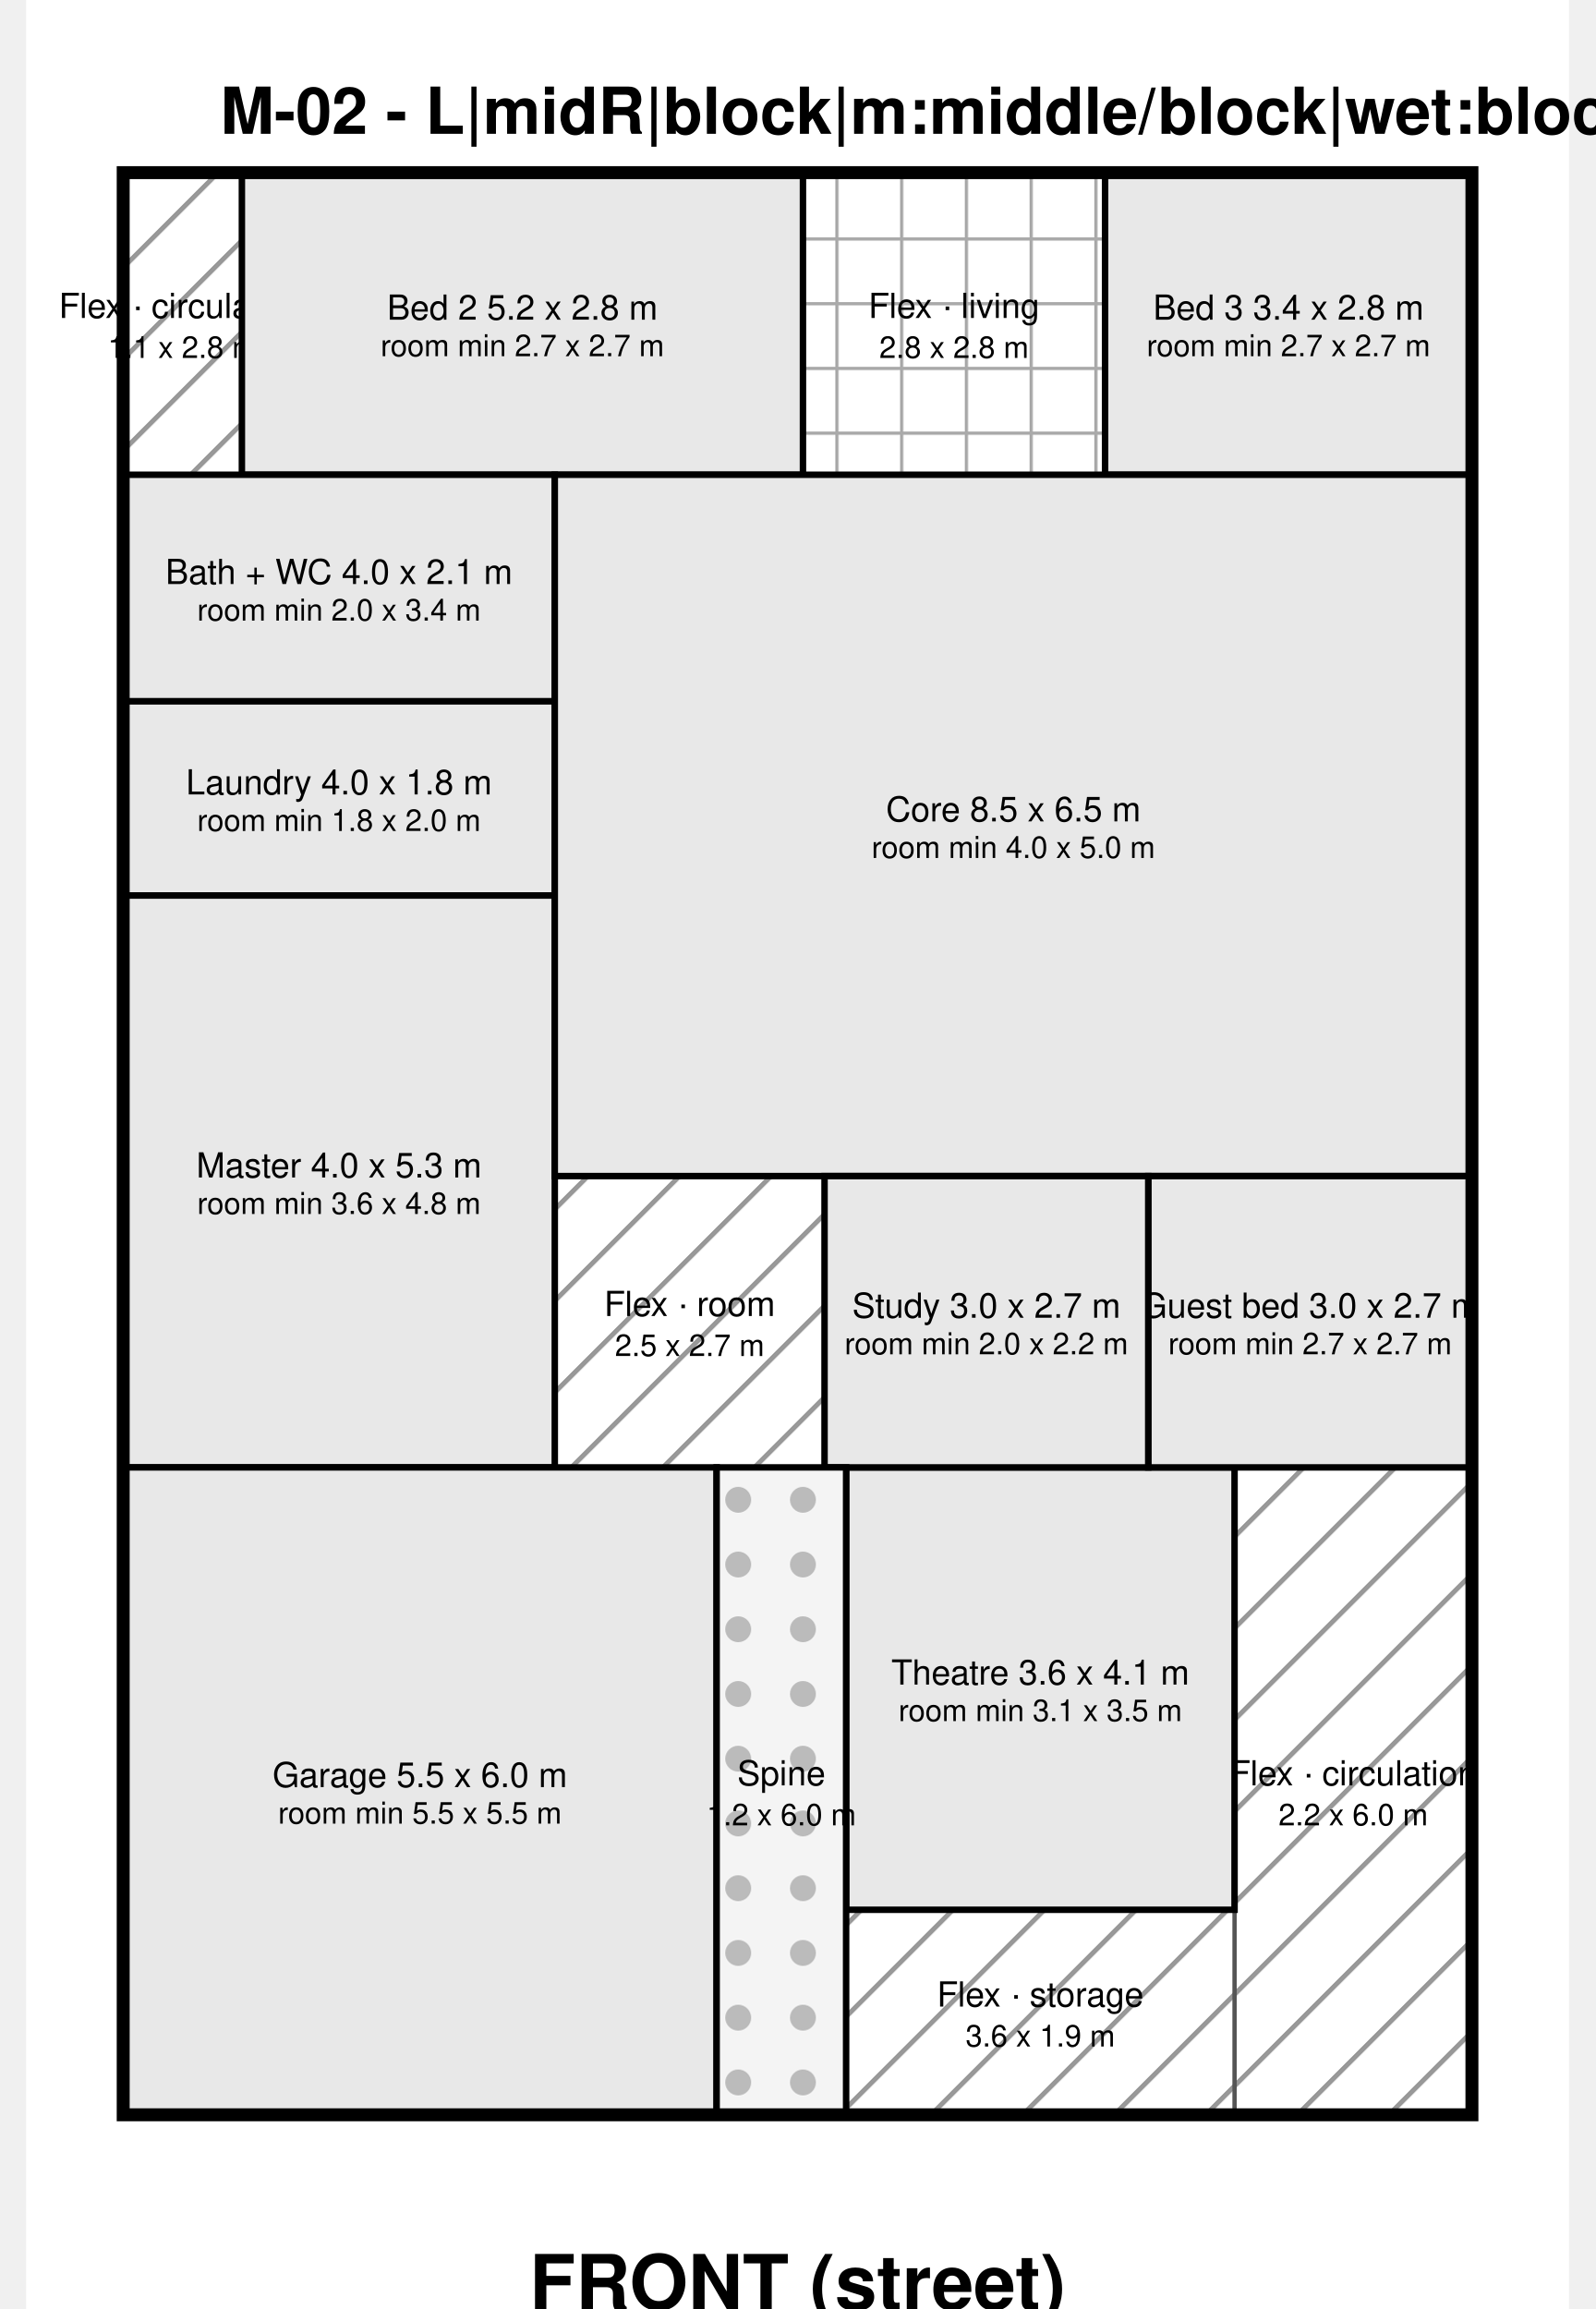
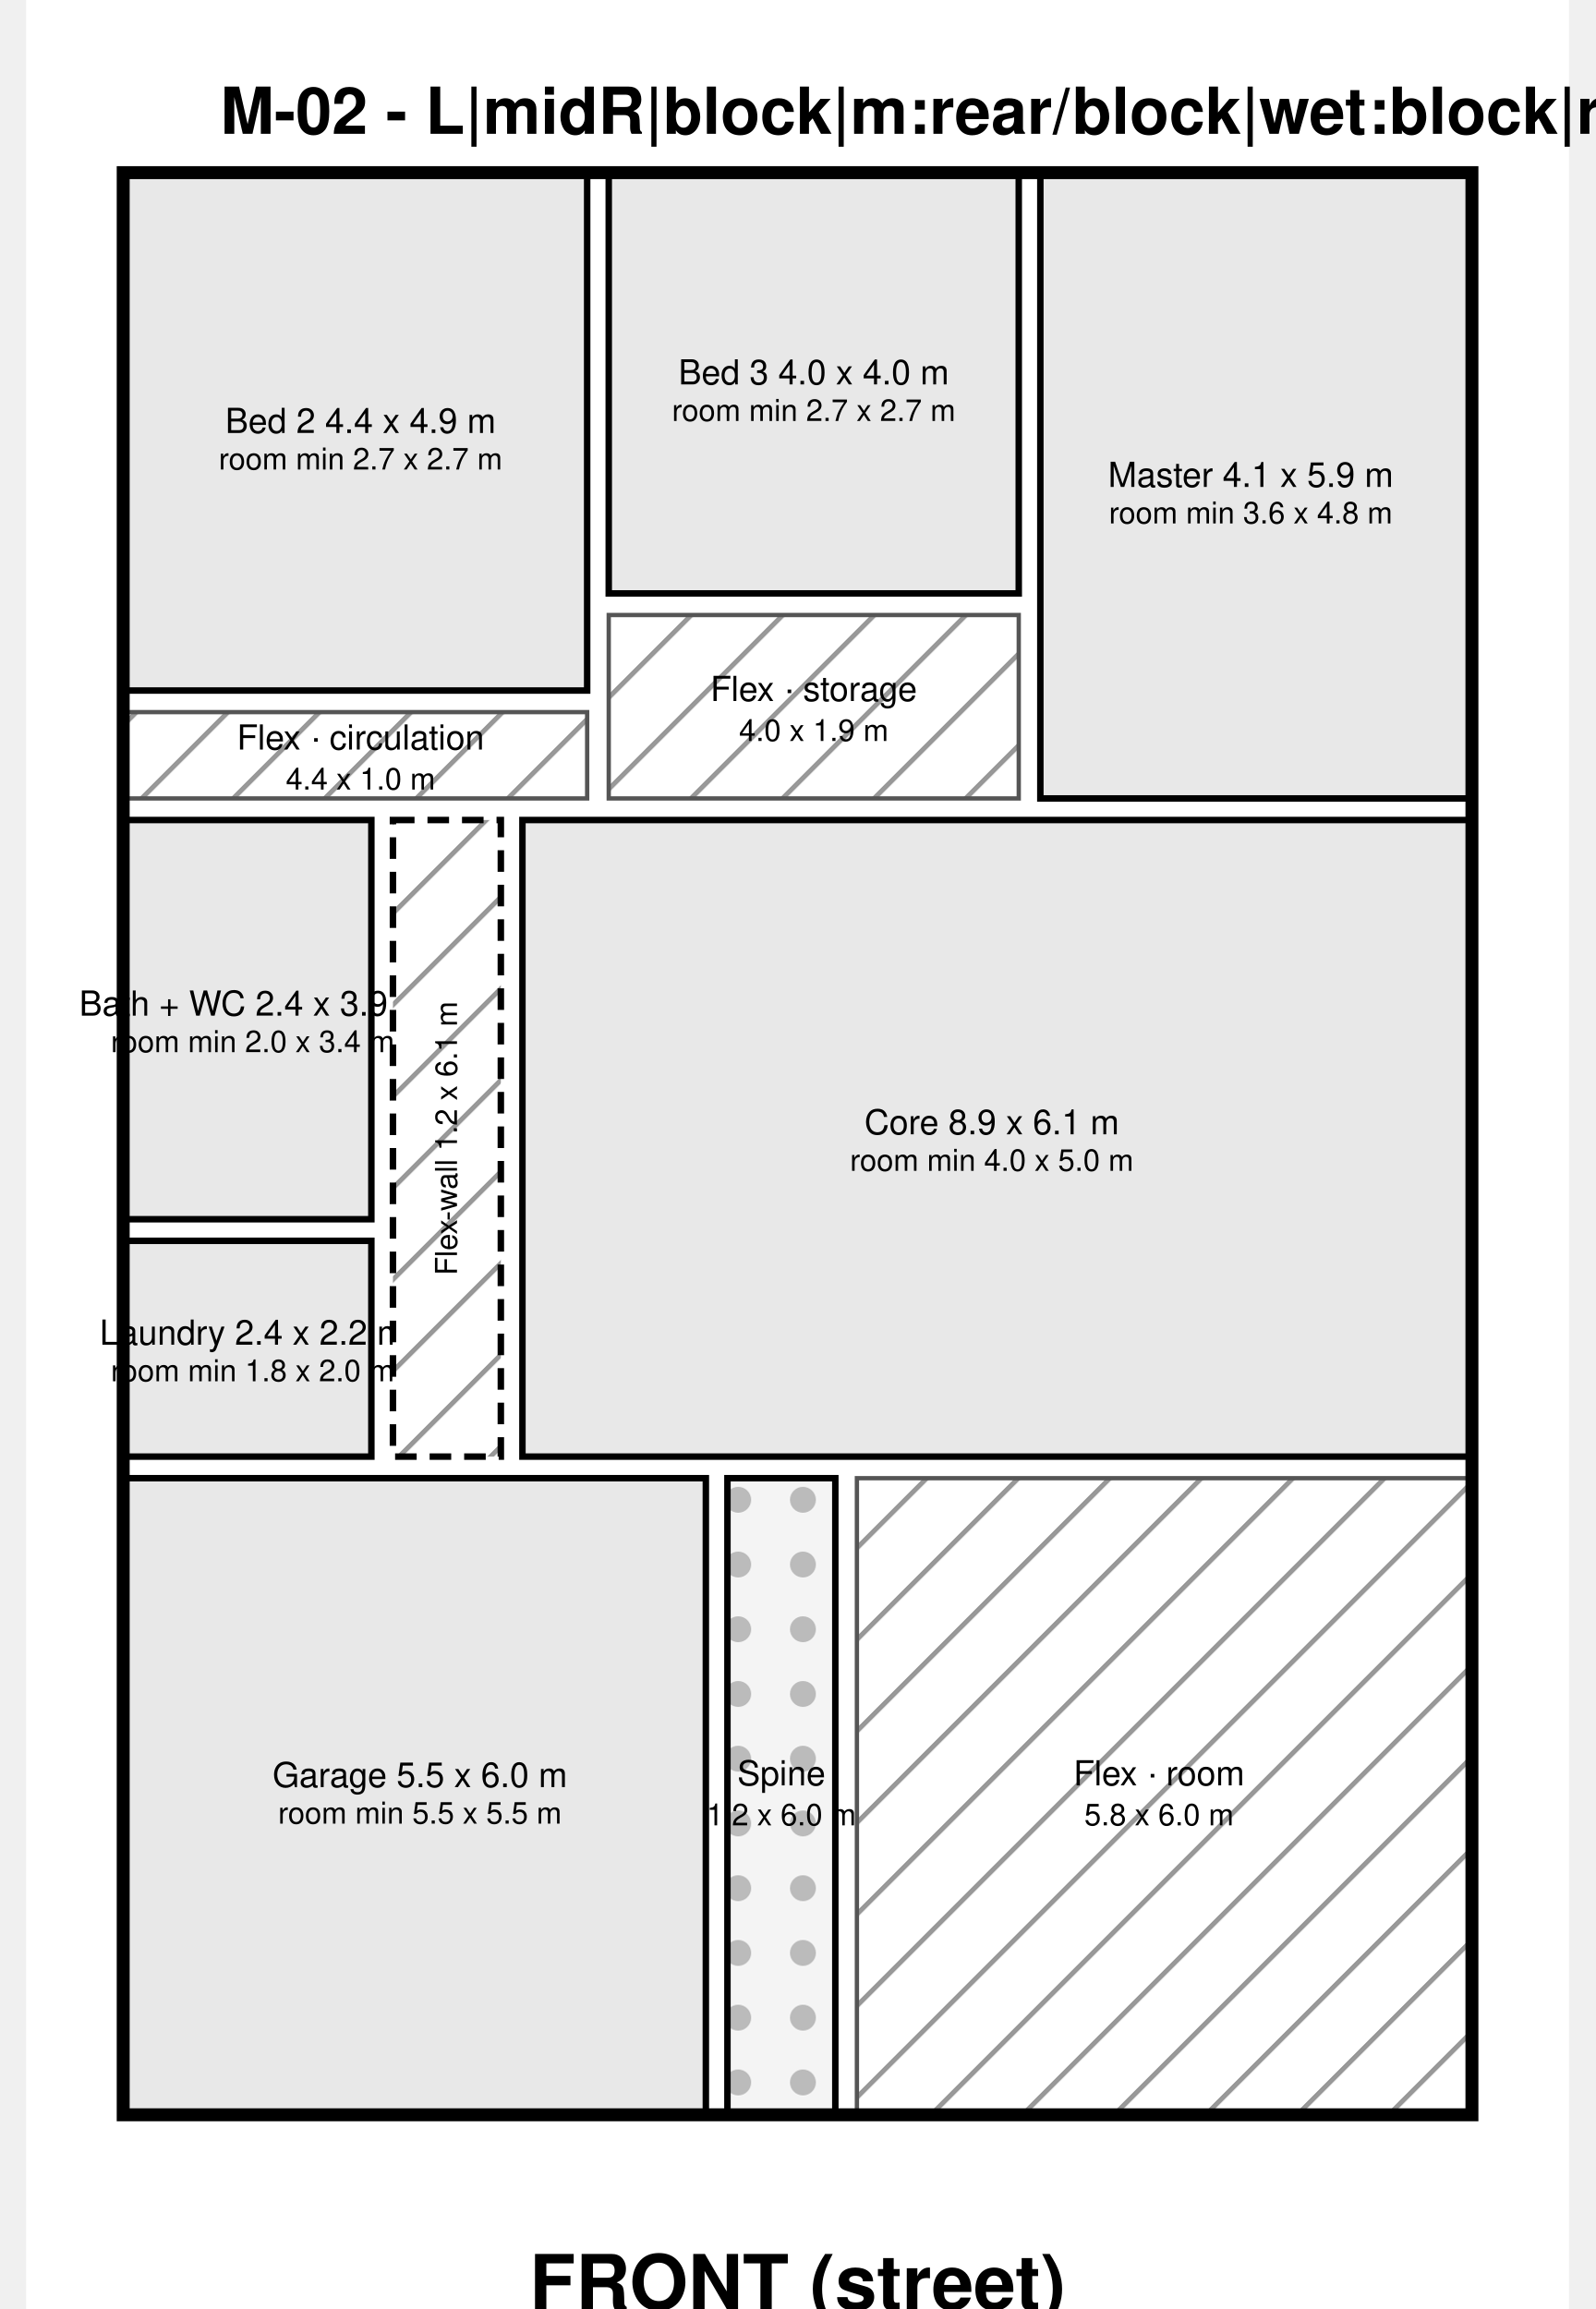
<svg xmlns="http://www.w3.org/2000/svg" width="715" height="1035" viewBox="-900 -1600 14300 21400" font-family="Helvetica, Arial, sans-serif" fill="#000">
  <defs>
    <pattern id="hatch" width="600" height="600" patternUnits="userSpaceOnUse" patternTransform="rotate(45)">
      <rect width="600" height="600" fill="#ffffff" />
      <line x1="0" y1="0" x2="0" y2="600" stroke="#999" stroke-width="90" />
    </pattern>
    <pattern id="hatch2" width="500" height="500" patternUnits="userSpaceOnUse" patternTransform="rotate(-45)">
      <rect width="500" height="500" fill="#ffffff" />
      <line x1="0" y1="0" x2="0" y2="500" stroke="#666" stroke-width="70" />
    </pattern>
    <pattern id="hatch3" width="600" height="600" patternUnits="userSpaceOnUse">
      <rect width="600" height="600" fill="#ffffff" />
      <line x1="0" y1="0" x2="0" y2="600" stroke="#aaa" stroke-width="60" />
      <line x1="0" y1="0" x2="600" y2="0" stroke="#aaa" stroke-width="60" />
    </pattern>
    <pattern id="dots" width="600" height="600" patternUnits="userSpaceOnUse">
      <rect width="600" height="600" fill="#f4f4f4" />
      <circle cx="300" cy="300" r="120" fill="#bbb" />
    </pattern>
  </defs>
  <rect x="-900" y="-1600" width="14300" height="21400" fill="#ffffff" />
-   <text x="900" y="-360" font-size="600" font-weight="bold">M-02 - L|midR|block|m:middle/block|wet:block|rr:FBFB|nofw|v0</text>
+   <text x="900" y="-360" font-size="600" font-weight="bold">M-02 - L|midR|block|m:rear/block|wet:block|rr:FBFBM|fw|v0</text>
  <g>
-     <rect x="0" y="0" width="1100" height="2800" fill="url(#hatch)" stroke="#555" stroke-width="40" />
-     <text x="550" y="1240" font-size="320" text-anchor="middle" dominant-baseline="middle">Flex · circulation</text>
-     <text x="550" y="1624" font-size="280" text-anchor="middle" dominant-baseline="middle">1.1 x 2.8 m</text>
+     <rect x="4500" y="4100" width="3800" height="1700" fill="url(#hatch)" stroke="#555" stroke-width="40" />
+     <text x="6400" y="4790" font-size="320" text-anchor="middle" dominant-baseline="middle">Flex · storage</text>
+     <text x="6400" y="5174" font-size="280" text-anchor="middle" dominant-baseline="middle">4.0 x 1.9 m</text>
  </g>
  <g>
-     <rect x="6300" y="0" width="2800" height="2800" fill="url(#hatch3)" stroke="#555" stroke-width="40" />
-     <text x="7700" y="1240" font-size="320" text-anchor="middle" dominant-baseline="middle">Flex · living</text>
-     <text x="7700" y="1624" font-size="280" text-anchor="middle" dominant-baseline="middle">2.8 x 2.8 m</text>
+     <rect x="0" y="5000" width="4300" height="800" fill="url(#hatch)" stroke="#555" stroke-width="40" />
+     <text x="2200" y="5240" font-size="320" text-anchor="middle" dominant-baseline="middle">Flex · circulation</text>
+     <text x="2200" y="5624" font-size="280" text-anchor="middle" dominant-baseline="middle">4.4 x 1.0 m</text>
  </g>
  <g>
-     <rect x="4000" y="9300" width="2500" height="2700" fill="url(#hatch)" stroke="#555" stroke-width="40" />
-     <text x="5250" y="10490" font-size="320" text-anchor="middle" dominant-baseline="middle">Flex · room</text>
-     <text x="5250" y="10874" font-size="280" text-anchor="middle" dominant-baseline="middle">2.5 x 2.7 m</text>
+     <rect x="6800" y="12100" width="5700" height="5900" fill="url(#hatch)" stroke="#555" stroke-width="40" />
+     <text x="9600" y="14840" font-size="320" text-anchor="middle" dominant-baseline="middle">Flex · room</text>
+     <text x="9600" y="15224" font-size="280" text-anchor="middle" dominant-baseline="middle">5.8 x 6.0 m</text>
  </g>
  <g>
-     <rect x="10300" y="12000" width="2200" height="6000" fill="url(#hatch)" stroke="#555" stroke-width="40" />
-     <text x="11400" y="14840" font-size="320" text-anchor="middle" dominant-baseline="middle">Flex · circulation</text>
-     <text x="11400" y="15224" font-size="280" text-anchor="middle" dominant-baseline="middle">2.2 x 6.0 m</text>
+     <rect x="0" y="0" width="4300" height="4800" fill="#e8e8e8" stroke="#000" stroke-width="60" />
+     <text x="2200" y="2306" font-size="320" text-anchor="middle" dominant-baseline="middle">Bed 2 4.4 x 4.9 m</text>
+     <text x="2200" y="2658" font-size="280" text-anchor="middle" dominant-baseline="middle">room min 2.7 x 2.7 m</text>
  </g>
  <g>
-     <rect x="6700" y="16100" width="3600" height="1900" fill="url(#hatch)" stroke="#555" stroke-width="40" />
-     <text x="8500" y="16890" font-size="320" text-anchor="middle" dominant-baseline="middle">Flex · storage</text>
-     <text x="8500" y="17274" font-size="280" text-anchor="middle" dominant-baseline="middle">3.6 x 1.9 m</text>
+     <rect x="4500" y="0" width="3800" height="3900" fill="#e8e8e8" stroke="#000" stroke-width="60" />
+     <text x="6400" y="1856" font-size="320" text-anchor="middle" dominant-baseline="middle">Bed 3 4.0 x 4.0 m</text>
+     <text x="6400" y="2208" font-size="280" text-anchor="middle" dominant-baseline="middle">room min 2.7 x 2.7 m</text>
  </g>
  <g>
-     <rect x="1100" y="0" width="5200" height="2800" fill="#e8e8e8" stroke="#000" stroke-width="60" />
-     <text x="3700" y="1256" font-size="320" text-anchor="middle" dominant-baseline="middle">Bed 2 5.2 x 2.8 m</text>
-     <text x="3700" y="1608" font-size="280" text-anchor="middle" dominant-baseline="middle">room min 2.7 x 2.7 m</text>
+     <rect x="8500" y="0" width="4000" height="5800" fill="#e8e8e8" stroke="#000" stroke-width="60" />
+     <text x="10450" y="2806" font-size="320" text-anchor="middle" dominant-baseline="middle">Master 4.1 x 5.9 m</text>
+     <text x="10450" y="3158" font-size="280" text-anchor="middle" dominant-baseline="middle">room min 3.6 x 4.8 m</text>
  </g>
  <g>
-     <rect x="9100" y="0" width="3400" height="2800" fill="#e8e8e8" stroke="#000" stroke-width="60" />
-     <text x="10800" y="1256" font-size="320" text-anchor="middle" dominant-baseline="middle">Bed 3 3.4 x 2.8 m</text>
-     <text x="10800" y="1608" font-size="280" text-anchor="middle" dominant-baseline="middle">room min 2.7 x 2.7 m</text>
+     <rect x="0" y="6000" width="2300" height="3700" fill="#e8e8e8" stroke="#000" stroke-width="60" />
+     <text x="1200" y="7706" font-size="320" text-anchor="middle" dominant-baseline="middle">Bath + WC 2.4 x 3.9 m</text>
+     <text x="1200" y="8058" font-size="280" text-anchor="middle" dominant-baseline="middle">room min 2.0 x 3.4 m</text>
  </g>
  <g>
-     <rect x="0" y="2800" width="4000" height="2100" fill="#e8e8e8" stroke="#000" stroke-width="60" />
-     <text x="2000" y="3706" font-size="320" text-anchor="middle" dominant-baseline="middle">Bath + WC 4.0 x 2.1 m</text>
-     <text x="2000" y="4058" font-size="280" text-anchor="middle" dominant-baseline="middle">room min 2.0 x 3.4 m</text>
+     <rect x="0" y="9900" width="2300" height="2000" fill="#e8e8e8" stroke="#000" stroke-width="60" />
+     <text x="1200" y="10756" font-size="320" text-anchor="middle" dominant-baseline="middle">Laundry 2.4 x 2.2 m</text>
+     <text x="1200" y="11108" font-size="280" text-anchor="middle" dominant-baseline="middle">room min 1.8 x 2.0 m</text>
  </g>
  <g>
-     <rect x="0" y="4900" width="4000" height="1800" fill="#e8e8e8" stroke="#000" stroke-width="60" />
-     <text x="2000" y="5656" font-size="320" text-anchor="middle" dominant-baseline="middle">Laundry 4.0 x 1.8 m</text>
-     <text x="2000" y="6008" font-size="280" text-anchor="middle" dominant-baseline="middle">room min 1.8 x 2.0 m</text>
+     <rect x="2500" y="6000" width="1000" height="5900" fill="url(#hatch)" stroke="#000" stroke-width="60" stroke-dasharray="200 120" />
+     <text transform="translate(3000 8950) rotate(-90)" font-size="280" text-anchor="middle" dominant-baseline="middle">Flex-wall 1.2 x 6.1 m</text>
  </g>
  <g>
-     <rect x="0" y="6700" width="4000" height="5300" fill="#e8e8e8" stroke="#000" stroke-width="60" />
-     <text x="2000" y="9206" font-size="320" text-anchor="middle" dominant-baseline="middle">Master 4.0 x 5.3 m</text>
-     <text x="2000" y="9558" font-size="280" text-anchor="middle" dominant-baseline="middle">room min 3.6 x 4.8 m</text>
-   </g>
-   <g>
-     <rect x="0" y="12000" width="5500" height="6000" fill="#e8e8e8" stroke="#000" stroke-width="60" />
+     <rect x="0" y="12100" width="5400" height="5900" fill="#e8e8e8" stroke="#000" stroke-width="60" />
    <text x="2750" y="14856" font-size="320" text-anchor="middle" dominant-baseline="middle">Garage 5.5 x 6.0 m</text>
    <text x="2750" y="15208" font-size="280" text-anchor="middle" dominant-baseline="middle">room min 5.5 x 5.5 m</text>
  </g>
  <g>
-     <rect x="4000" y="2800" width="8500" height="6500" fill="#e8e8e8" stroke="#000" stroke-width="60" />
-     <text x="8250" y="5906" font-size="320" text-anchor="middle" dominant-baseline="middle">Core 8.5 x 6.5 m</text>
-     <text x="8250" y="6258" font-size="280" text-anchor="middle" dominant-baseline="middle">room min 4.0 x 5.0 m</text>
+     <rect x="3700" y="6000" width="8800" height="5900" fill="#e8e8e8" stroke="#000" stroke-width="60" />
+     <text x="8050" y="8806" font-size="320" text-anchor="middle" dominant-baseline="middle">Core 8.9 x 6.1 m</text>
+     <text x="8050" y="9158" font-size="280" text-anchor="middle" dominant-baseline="middle">room min 4.0 x 5.0 m</text>
  </g>
  <g>
-     <rect x="6700" y="12000" width="3600" height="4100" fill="#e8e8e8" stroke="#000" stroke-width="60" />
-     <text x="8500" y="13906" font-size="320" text-anchor="middle" dominant-baseline="middle">Theatre 3.6 x 4.1 m</text>
-     <text x="8500" y="14258" font-size="280" text-anchor="middle" dominant-baseline="middle">room min 3.1 x 3.5 m</text>
-   </g>
-   <g>
-     <rect x="9500" y="9300" width="3000" height="2700" fill="#e8e8e8" stroke="#000" stroke-width="60" />
-     <text x="11000" y="10506" font-size="320" text-anchor="middle" dominant-baseline="middle">Guest bed 3.0 x 2.7 m</text>
-     <text x="11000" y="10858" font-size="280" text-anchor="middle" dominant-baseline="middle">room min 2.7 x 2.7 m</text>
-   </g>
-   <g>
-     <rect x="6500" y="9300" width="3000" height="2700" fill="#e8e8e8" stroke="#000" stroke-width="60" />
-     <text x="8000" y="10506" font-size="320" text-anchor="middle" dominant-baseline="middle">Study 3.0 x 2.7 m</text>
-     <text x="8000" y="10858" font-size="280" text-anchor="middle" dominant-baseline="middle">room min 2.0 x 2.2 m</text>
-   </g>
-   <g>
-     <rect x="5500" y="12000" width="1200" height="6000" fill="url(#dots)" stroke="#000" stroke-width="60" />
+     <rect x="5600" y="12100" width="1000" height="5900" fill="url(#dots)" stroke="#000" stroke-width="60" />
    <text x="6100" y="14840" font-size="320" text-anchor="middle" dominant-baseline="middle">Spine</text>
    <text x="6100" y="15224" font-size="280" text-anchor="middle" dominant-baseline="middle">1.2 x 6.0 m</text>
  </g>
  <rect x="0" y="0" width="12500" height="18000" fill="none" stroke="#000" stroke-width="120" />
  <text x="6250" y="19800" font-size="700" text-anchor="middle" font-weight="bold">FRONT (street)</text>
</svg>
